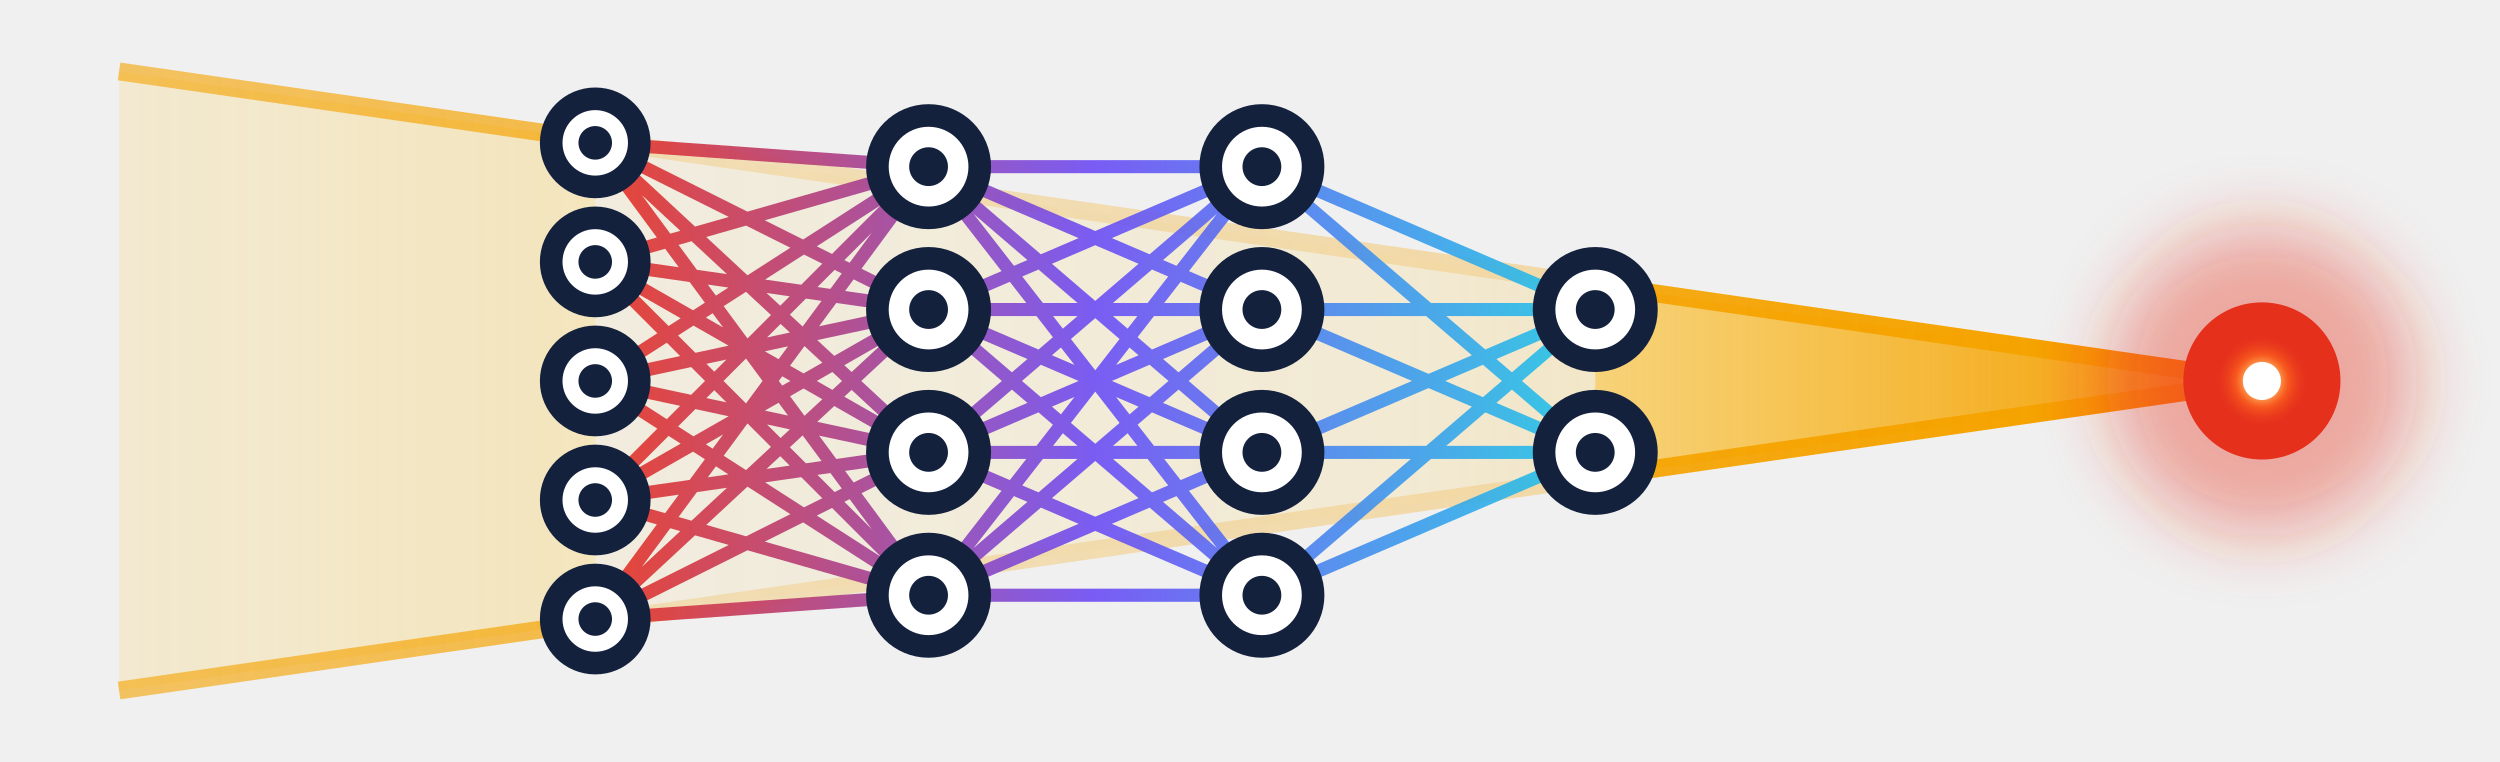
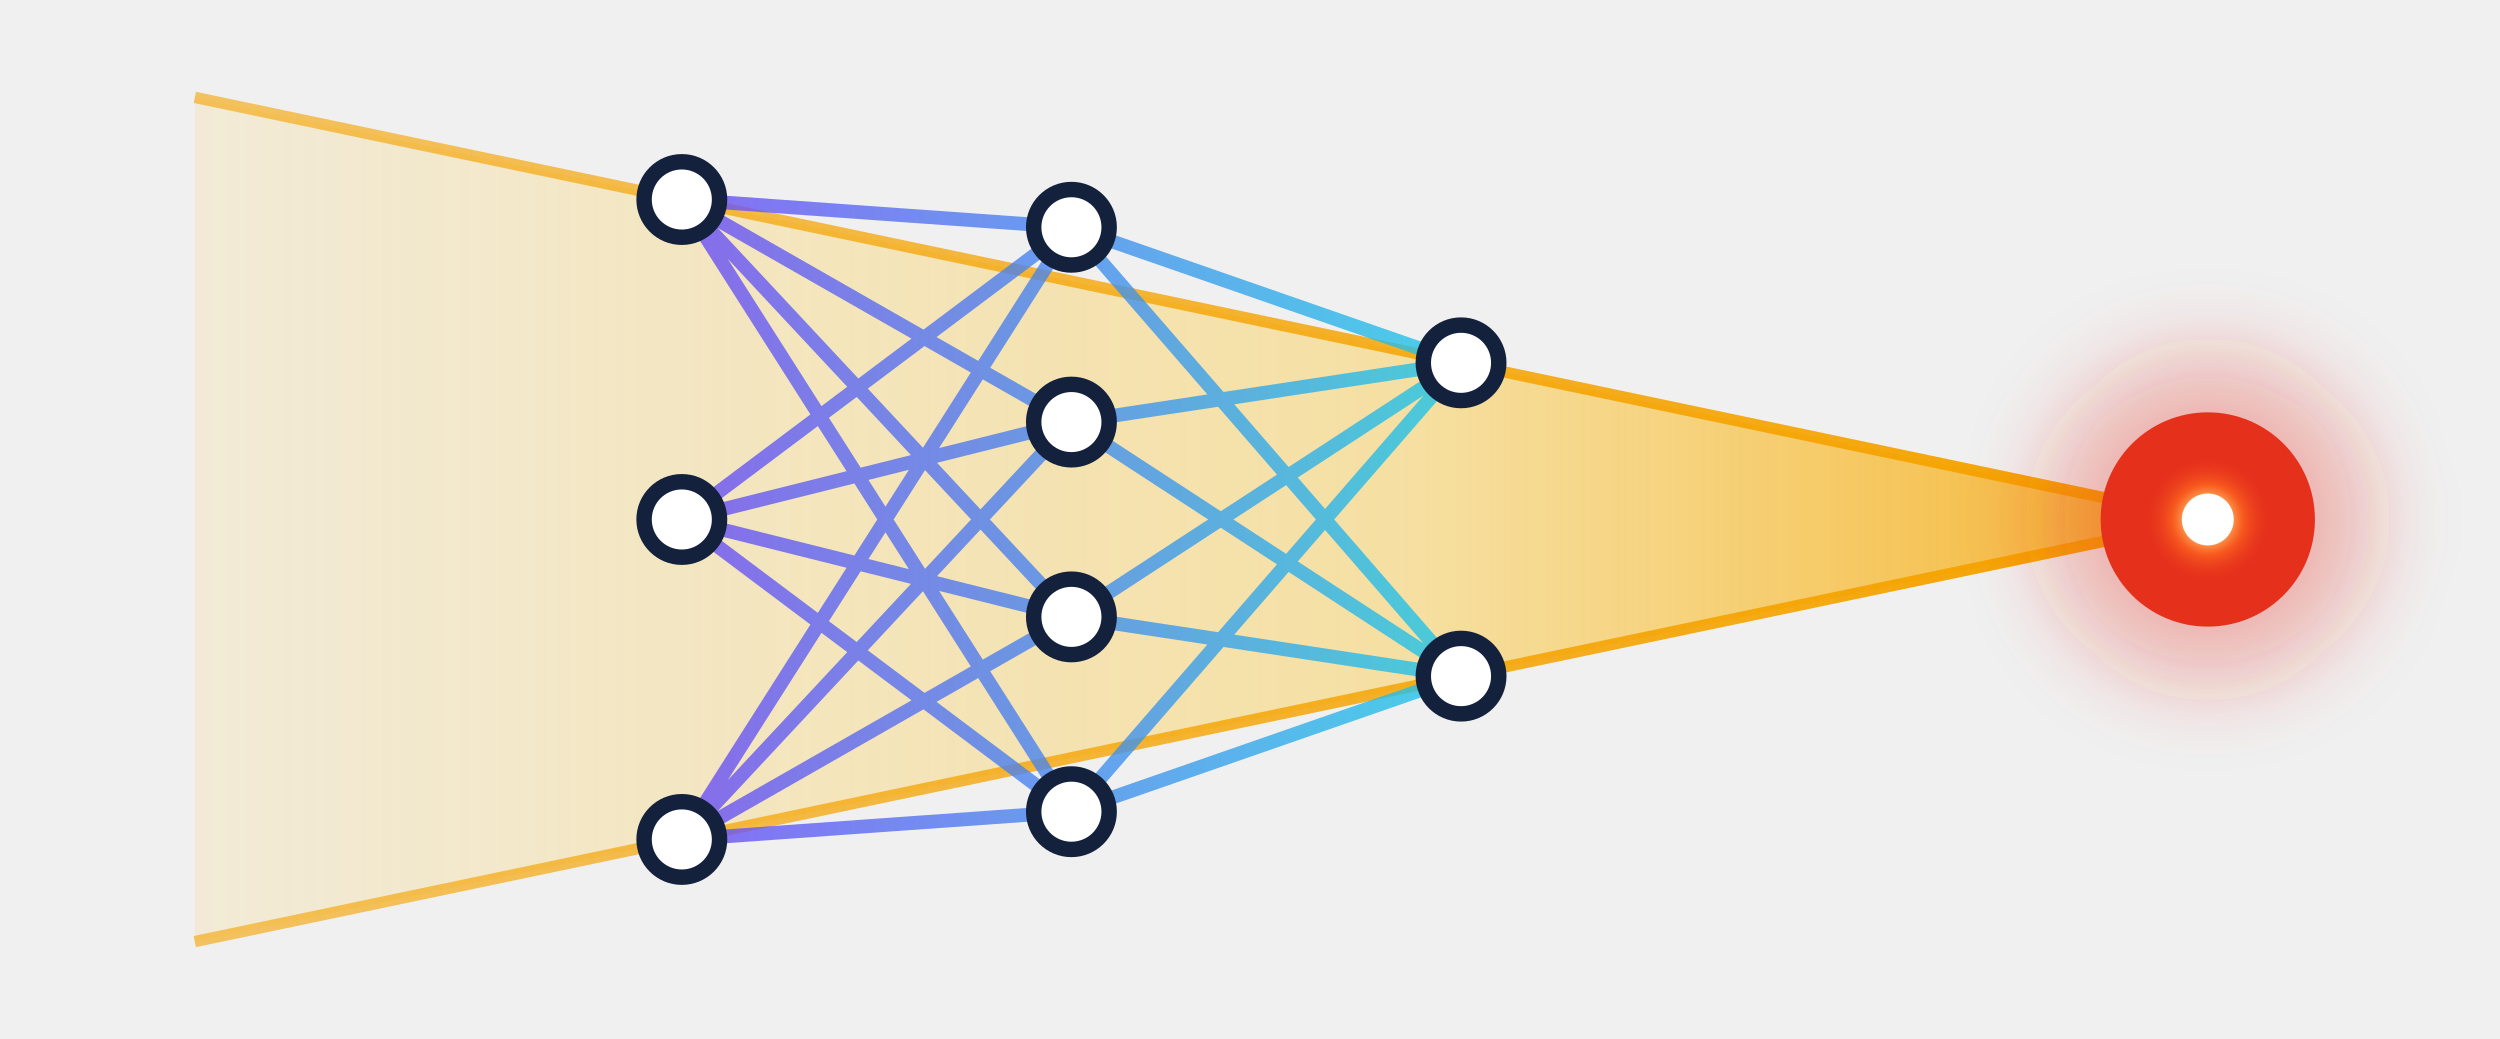
- <svg xmlns="http://www.w3.org/2000/svg" viewBox="0 0 210 64">
+ <svg xmlns="http://www.w3.org/2000/svg" viewBox="0 0 154 64">
  <defs>
    <filter id="b1" x="-100%" y="-100%" width="300%" height="300%">
      <feGaussianBlur stdDeviation="1.2" />
    </filter>
    <filter id="b2" x="-100%" y="-100%" width="300%" height="300%">
-       <feGaussianBlur stdDeviation="2.8" />
+       <feGaussianBlur stdDeviation="2.6" />
    </filter>
    <linearGradient id="cone" x1="0" y1="0" x2="1" y2="0">
-       <stop offset="0" stop-color="#FFC21A" stop-opacity="0.15" />
-       <stop offset="0.6" stop-color="#FFC21A" stop-opacity="0.4" />
-       <stop offset="0.9" stop-color="#F5A300" stop-opacity="0.85" />
-       <stop offset="1" stop-color="#FF6A1F" stop-opacity="0.95" />
+       <stop offset="0" stop-color="#FFC21A" stop-opacity="0.12" />
+       <stop offset="0.6" stop-color="#FFC21A" stop-opacity="0.36" />
+       <stop offset="1" stop-color="#F5A300" stop-opacity="0.8" />
    </linearGradient>
    <linearGradient id="edge" x1="0" y1="0" x2="1" y2="0">
      <stop offset="0" stop-color="#F5A300" stop-opacity="0.6" />
-       <stop offset="0.9" stop-color="#F5A300" />
-       <stop offset="1" stop-color="#FF6A1F" />
+       <stop offset="1" stop-color="#F5A300" />
    </linearGradient>
-     <linearGradient id="ax" x1="0" y1="0" x2="1" y2="0">
-       <stop offset="0" stop-color="#FFF6D6" stop-opacity="0" />
-       <stop offset="1" stop-color="#FFF6D6" />
+     <linearGradient id="axis" x1="0" y1="0" x2="1" y2="0">
+       <stop offset="0" stop-color="#FFF3C4" stop-opacity="0.2" />
+       <stop offset="1" stop-color="#FFFBEA" />
    </linearGradient>
    <linearGradient id="ng" x1="0" y1="0" x2="1" y2="0">
-       <stop offset="0" stop-color="#E8321E" />
-       <stop offset="0.5" stop-color="#6C4CF5" />
+       <stop offset="0" stop-color="#6C4CF5" />
      <stop offset="1" stop-color="#1EC8E6" />
    </linearGradient>
    <radialGradient id="hot">
      <stop offset="0" stop-color="#FFFFFF" />
      <stop offset="0.25" stop-color="#FFD27A" />
      <stop offset="0.55" stop-color="#FF6A1F" stop-opacity="0.7" />
      <stop offset="1" stop-color="#E5301C" stop-opacity="0" />
    </radialGradient>
-     <mask id="m">
-       <rect width="210" height="64" fill="#fff" />
-       <rect x="50" y="0" width="84" height="64" fill="#555" />
-     </mask>
  </defs>
-   <g mask="url(#m)">
-     <path d="M10 6 L190 32 L10 58 Z" fill="url(#cone)" />
-     <path d="M10 6 L190 32 M10 58 L190 32" stroke="url(#edge)" stroke-width="1.5" fill="none" />
-     <path d="M10 32 H190" stroke="#F5A300" stroke-width="3" filter="url(#b1)" />
-     <path d="M10 32 H190" stroke="url(#ax)" stroke-width="1.1" />
-   </g>
-   <path d="M50 12.0 L78 14.0 M50 12.0 L78 26.0 M50 12.0 L78 38.0 M50 12.0 L78 50.0 M50 22.0 L78 14.0 M50 22.0 L78 26.0 M50 22.0 L78 38.0 M50 22.0 L78 50.0 M50 32.0 L78 14.0 M50 32.0 L78 26.0 M50 32.0 L78 38.0 M50 32.0 L78 50.0 M50 42.0 L78 14.0 M50 42.0 L78 26.0 M50 42.0 L78 38.0 M50 42.0 L78 50.0 M50 52.0 L78 14.0 M50 52.0 L78 26.0 M50 52.0 L78 38.0 M50 52.0 L78 50.0 M78 14.0 L106 14.0 M78 14.0 L106 26.0 M78 14.0 L106 38.0 M78 14.0 L106 50.0 M78 26.0 L106 14.0 M78 26.0 L106 26.0 M78 26.0 L106 38.0 M78 26.0 L106 50.0 M78 38.0 L106 14.0 M78 38.0 L106 26.0 M78 38.0 L106 38.0 M78 38.0 L106 50.0 M78 50.0 L106 14.0 M78 50.0 L106 26.0 M78 50.0 L106 38.0 M78 50.0 L106 50.0 M106 14.0 L134 26.0 M106 14.0 L134 38.0 M106 26.0 L134 26.0 M106 26.0 L134 38.0 M106 38.0 L134 26.0 M106 38.0 L134 38.0 M106 50.0 L134 26.0 M106 50.0 L134 38.0" stroke="url(#ng)" stroke-opacity="0.9" stroke-width="1.1" fill="none" />
-   <circle cx="50" cy="12.0" r="3.7" fill="#FFFFFF" stroke="#14213D" stroke-width="1.9" />
-   <circle cx="50" cy="12.0" r="1.41" fill="#14213D" />
-   <circle cx="50" cy="22.0" r="3.7" fill="#FFFFFF" stroke="#14213D" stroke-width="1.9" />
-   <circle cx="50" cy="22.0" r="1.41" fill="#14213D" />
-   <circle cx="50" cy="32.0" r="3.7" fill="#FFFFFF" stroke="#14213D" stroke-width="1.9" />
-   <circle cx="50" cy="32.0" r="1.41" fill="#14213D" />
-   <circle cx="50" cy="42.0" r="3.7" fill="#FFFFFF" stroke="#14213D" stroke-width="1.9" />
-   <circle cx="50" cy="42.0" r="1.41" fill="#14213D" />
-   <circle cx="50" cy="52.0" r="3.7" fill="#FFFFFF" stroke="#14213D" stroke-width="1.9" />
-   <circle cx="50" cy="52.0" r="1.41" fill="#14213D" />
-   <circle cx="78" cy="14.0" r="4.3" fill="#FFFFFF" stroke="#14213D" stroke-width="1.9" />
-   <circle cx="78" cy="14.0" r="1.63" fill="#14213D" />
-   <circle cx="78" cy="26.0" r="4.3" fill="#FFFFFF" stroke="#14213D" stroke-width="1.9" />
-   <circle cx="78" cy="26.0" r="1.63" fill="#14213D" />
-   <circle cx="78" cy="38.0" r="4.3" fill="#FFFFFF" stroke="#14213D" stroke-width="1.9" />
-   <circle cx="78" cy="38.0" r="1.63" fill="#14213D" />
-   <circle cx="78" cy="50.0" r="4.3" fill="#FFFFFF" stroke="#14213D" stroke-width="1.9" />
-   <circle cx="78" cy="50.0" r="1.63" fill="#14213D" />
-   <circle cx="106" cy="14.0" r="4.3" fill="#FFFFFF" stroke="#14213D" stroke-width="1.9" />
-   <circle cx="106" cy="14.0" r="1.63" fill="#14213D" />
-   <circle cx="106" cy="26.0" r="4.3" fill="#FFFFFF" stroke="#14213D" stroke-width="1.9" />
-   <circle cx="106" cy="26.0" r="1.63" fill="#14213D" />
-   <circle cx="106" cy="38.0" r="4.3" fill="#FFFFFF" stroke="#14213D" stroke-width="1.9" />
-   <circle cx="106" cy="38.0" r="1.63" fill="#14213D" />
-   <circle cx="106" cy="50.0" r="4.3" fill="#FFFFFF" stroke="#14213D" stroke-width="1.9" />
-   <circle cx="106" cy="50.0" r="1.63" fill="#14213D" />
-   <circle cx="134" cy="26.0" r="4.3" fill="#FFFFFF" stroke="#14213D" stroke-width="1.9" />
-   <circle cx="134" cy="26.0" r="1.63" fill="#14213D" />
-   <circle cx="134" cy="38.0" r="4.3" fill="#FFFFFF" stroke="#14213D" stroke-width="1.9" />
-   <circle cx="134" cy="38.0" r="1.63" fill="#14213D" />
-   <circle cx="190" cy="32" r="13" fill="#E5301C" fill-opacity="0.38" filter="url(#b2)" />
-   <circle cx="190" cy="32" r="6.6" fill="#E5301C" />
-   <circle cx="190" cy="32" r="4" fill="url(#hot)" />
-   <circle cx="190" cy="32" r="1.6" fill="#FFFFFF" />
+   <path d="M12 6 L136 32 L12 58 Z" fill="url(#cone)" />
+   <path d="M12 6 L136 32 M12 58 L136 32" stroke="url(#edge)" stroke-width="0.7" fill="none" />
+   <path d="M12 32 H136" stroke="#F5A300" stroke-width="3.4" filter="url(#b1)" />
+   <path d="M12 32 H136" stroke="url(#axis)" stroke-width="1.3" />
+   <path d="M42 12.29 L66 14.00 M42 12.29 L66 26.00 M42 12.29 L66 38.00 M42 12.29 L66 50.00 M42 32.00 L66 14.00 M42 32.00 L66 26.00 M42 32.00 L66 38.00 M42 32.00 L66 50.00 M42 51.71 L66 14.00 M42 51.71 L66 26.00 M42 51.71 L66 38.00 M42 51.71 L66 50.00 M66 14.00 L90 22.35 M66 14.00 L90 41.65 M66 26.00 L90 22.35 M66 26.00 L90 41.65 M66 38.00 L90 22.35 M66 38.00 L90 41.65 M66 50.00 L90 22.35 M66 50.00 L90 41.65" stroke="url(#ng)" stroke-opacity="0.8" stroke-width="0.85" fill="none" />
+   <circle cx="42" cy="12.29" r="2.8" fill="#14213D" />
+   <circle cx="42" cy="12.29" r="1.85" fill="#FFFFFF" />
+   <circle cx="42" cy="32.00" r="2.8" fill="#14213D" />
+   <circle cx="42" cy="32.00" r="1.85" fill="#FFFFFF" />
+   <circle cx="42" cy="51.71" r="2.8" fill="#14213D" />
+   <circle cx="42" cy="51.71" r="1.85" fill="#FFFFFF" />
+   <circle cx="66" cy="14.00" r="2.8" fill="#14213D" />
+   <circle cx="66" cy="14.00" r="1.85" fill="#FFFFFF" />
+   <circle cx="66" cy="26.00" r="2.8" fill="#14213D" />
+   <circle cx="66" cy="26.00" r="1.85" fill="#FFFFFF" />
+   <circle cx="66" cy="38.00" r="2.8" fill="#14213D" />
+   <circle cx="66" cy="38.00" r="1.85" fill="#FFFFFF" />
+   <circle cx="66" cy="50.00" r="2.8" fill="#14213D" />
+   <circle cx="66" cy="50.00" r="1.85" fill="#FFFFFF" />
+   <circle cx="90" cy="22.35" r="2.8" fill="#14213D" />
+   <circle cx="90" cy="22.35" r="1.85" fill="#FFFFFF" />
+   <circle cx="90" cy="41.65" r="2.8" fill="#14213D" />
+   <circle cx="90" cy="41.65" r="1.85" fill="#FFFFFF" />
+   <circle cx="136" cy="32" r="10" fill="#E5301C" fill-opacity="0.32" filter="url(#b2)" />
+   <circle cx="136" cy="32" r="6.6" fill="#E5301C" />
+   <circle cx="136" cy="32" r="4" fill="url(#hot)" />
+   <circle cx="136" cy="32" r="1.6" fill="#FFFFFF" />
</svg>
